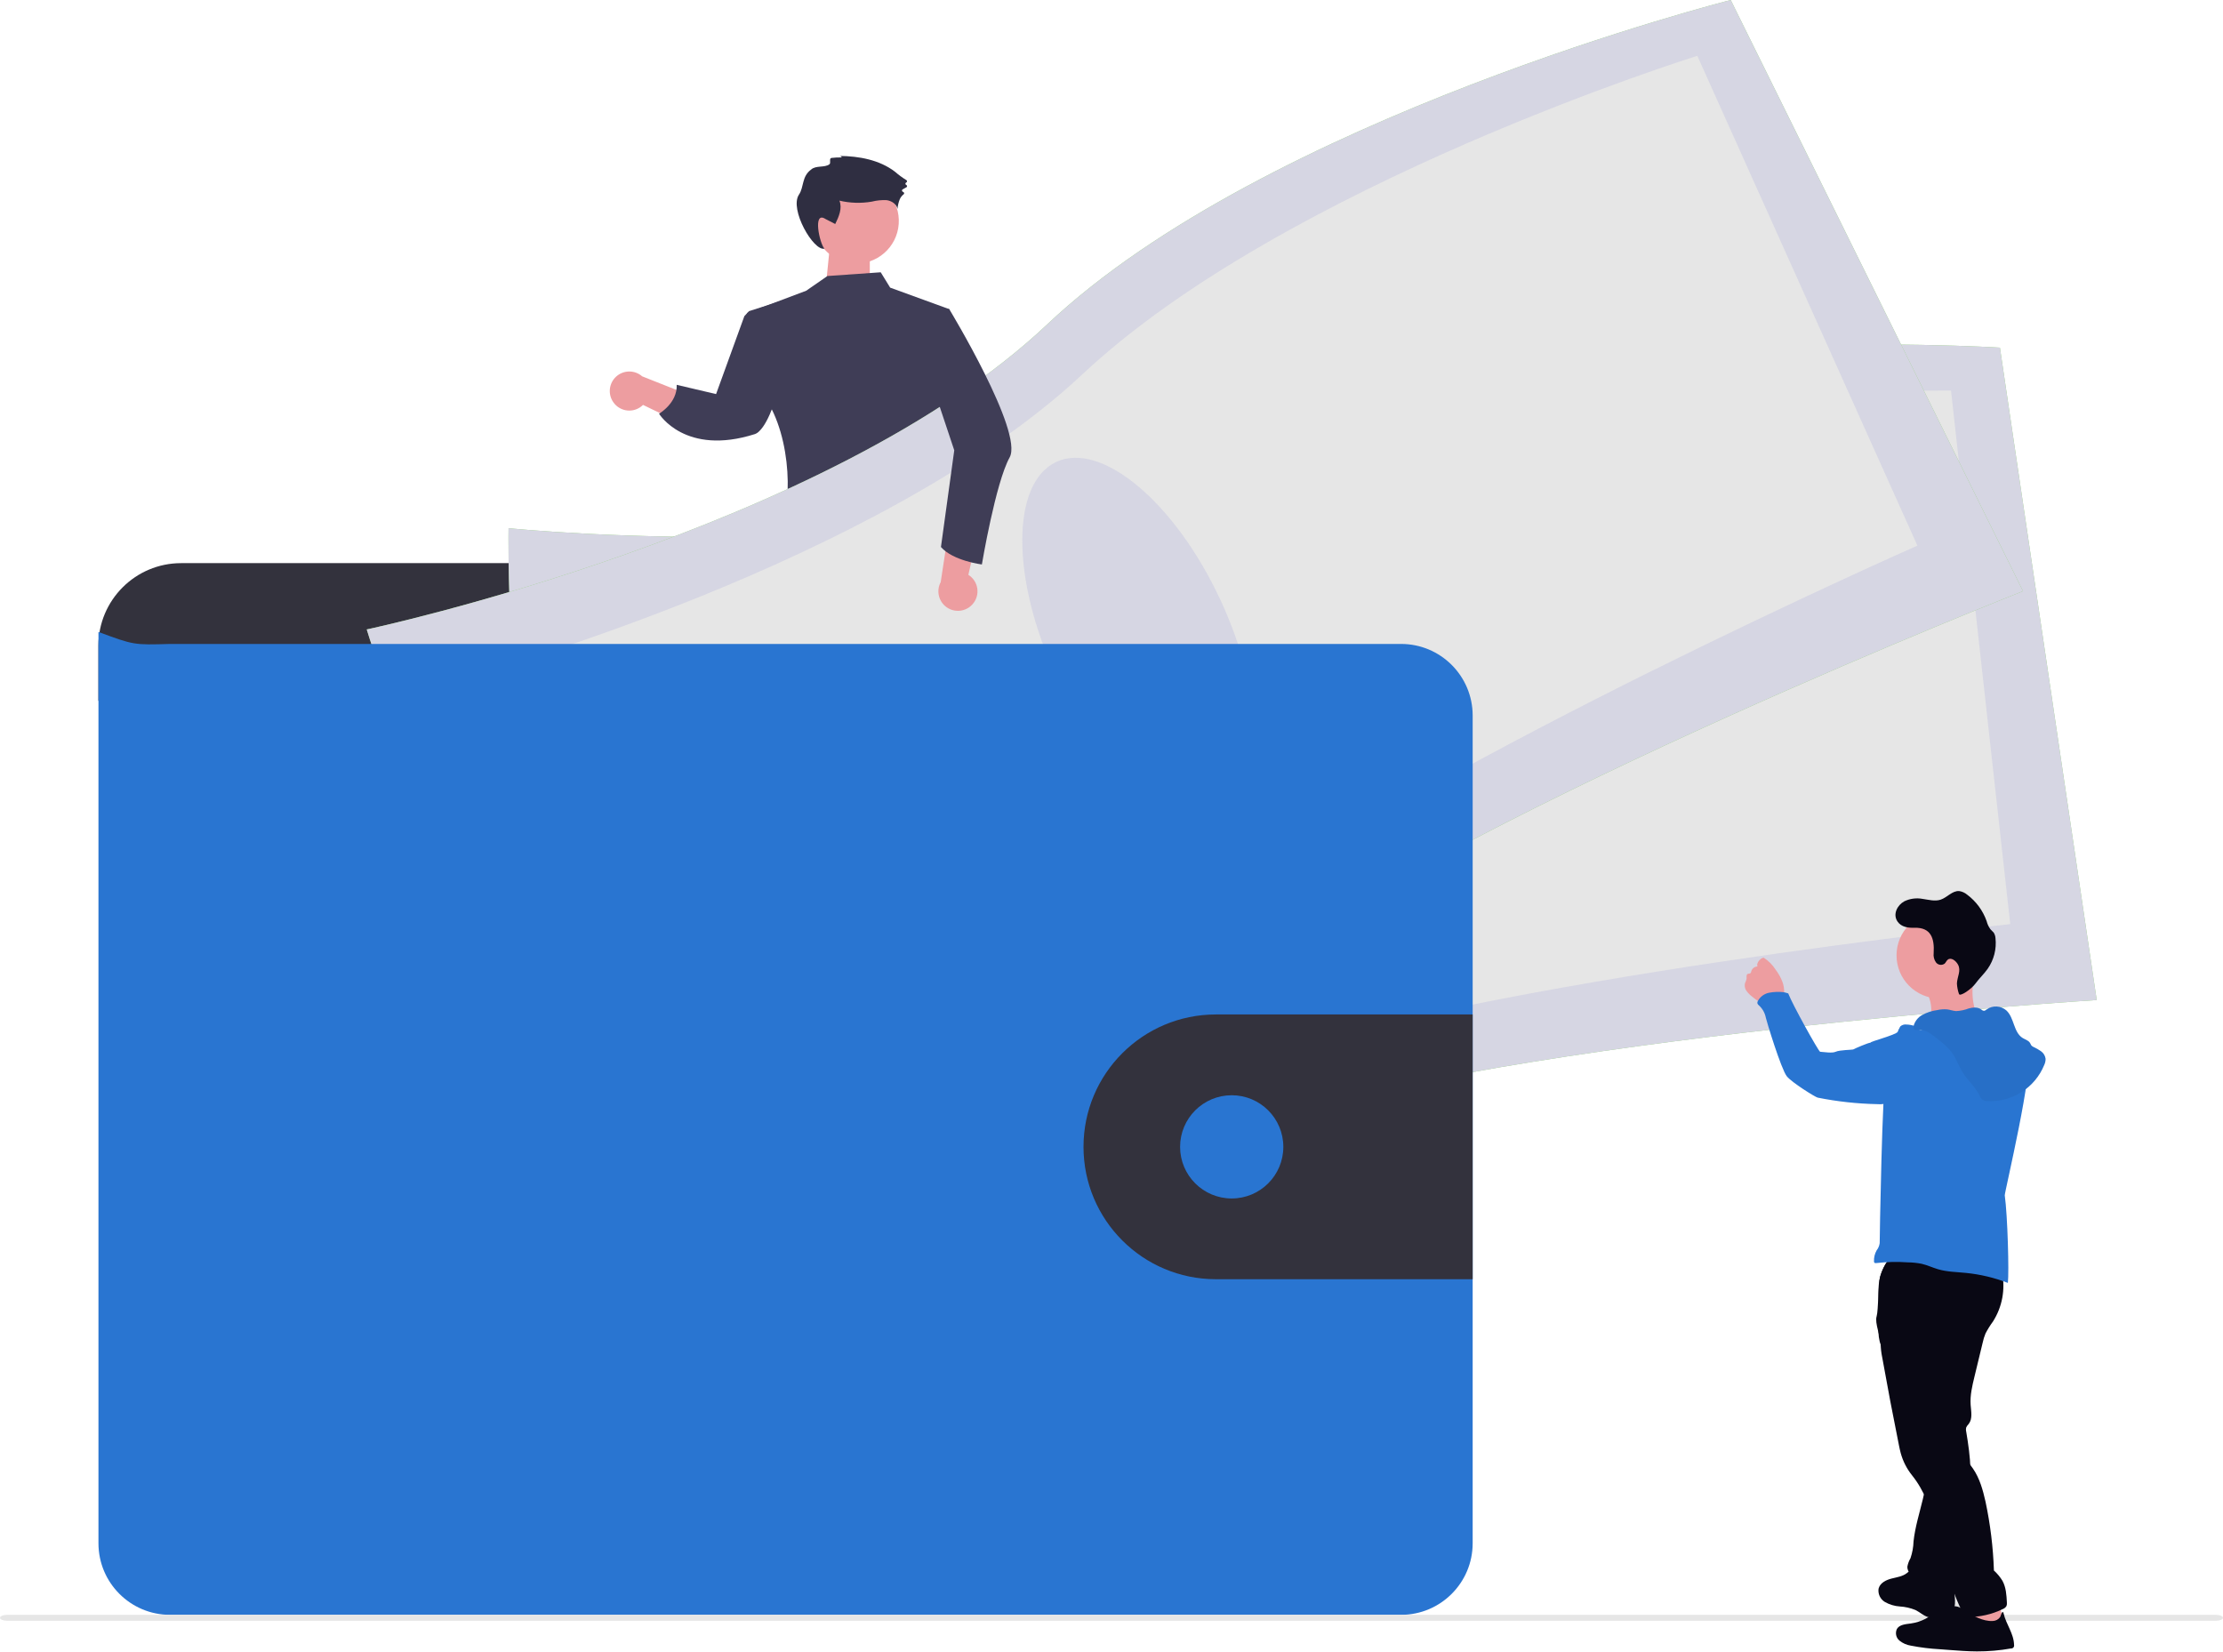
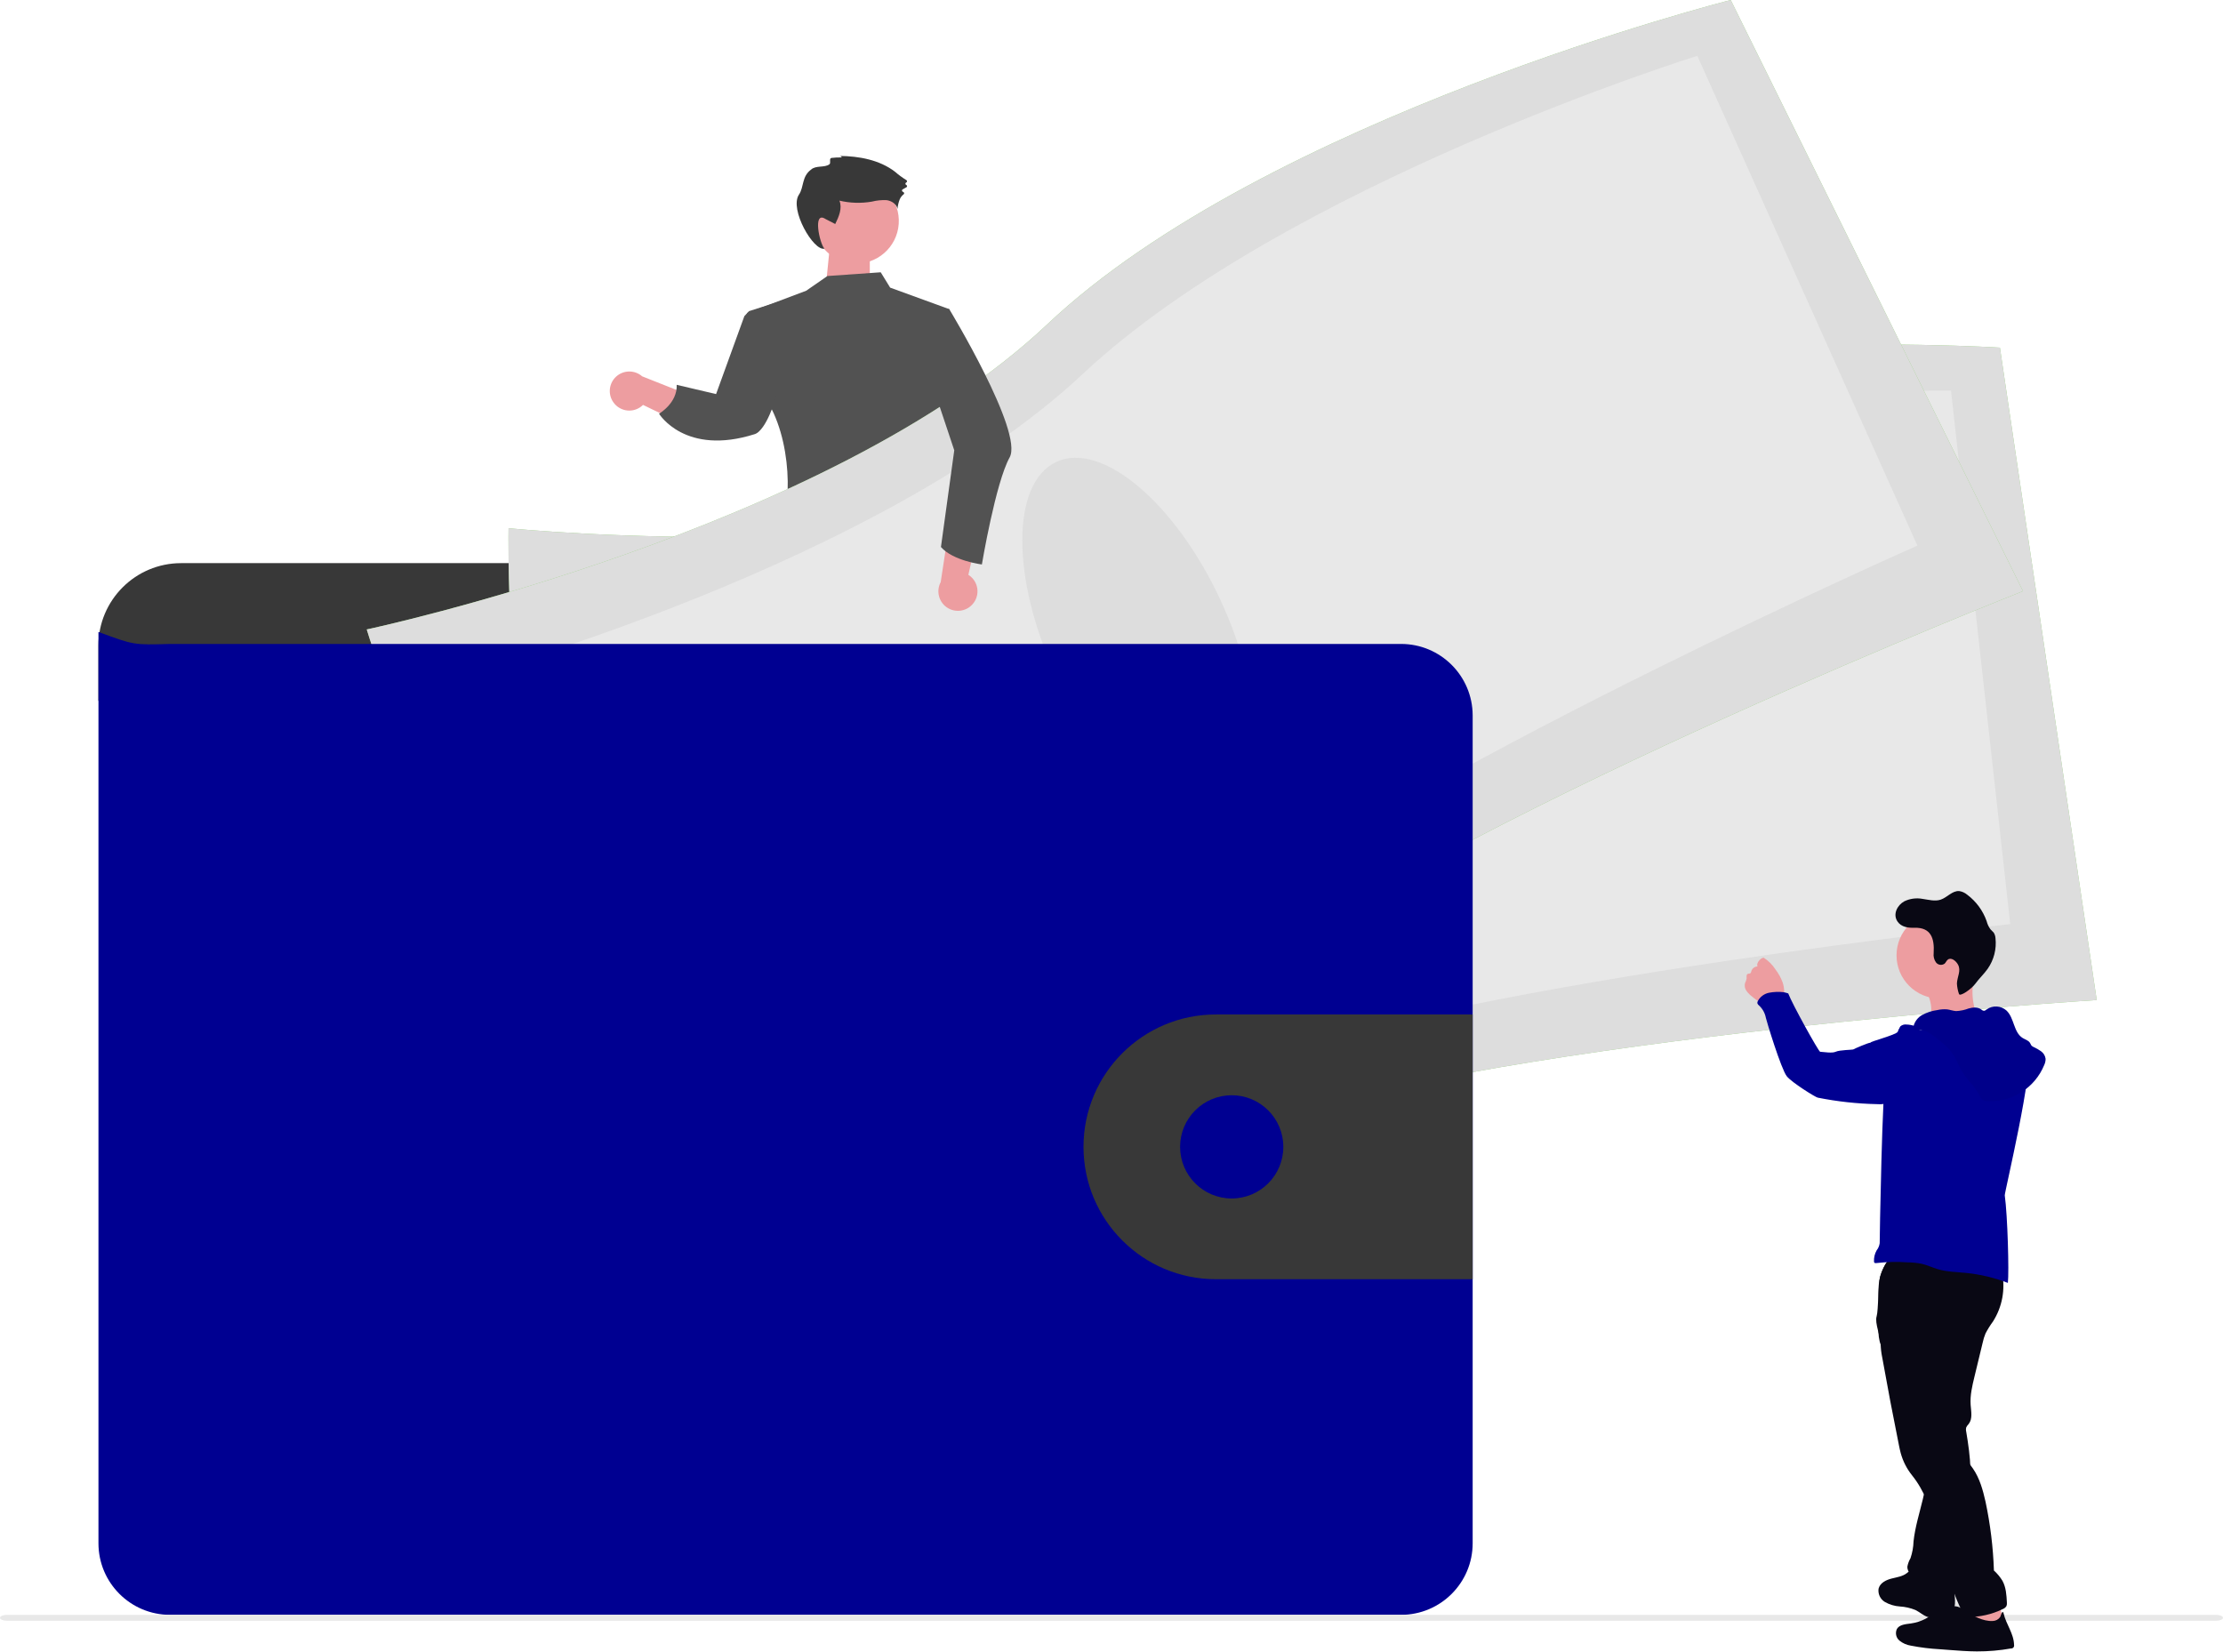
<svg xmlns="http://www.w3.org/2000/svg" width="800.272" height="594.547" viewBox="0 0 800.272 594.547" role="img" artist="Katerina Limpitsouni" source="https://undraw.co/">
  <defs>
    <linearGradient id="a-102" x1="-145.593" y1="1" x2="-145.593" gradientUnits="objectBoundingBox">
      <stop offset="0" stop-color="gray" stop-opacity="0.251" />
      <stop offset="0.535" stop-color="gray" stop-opacity="0.122" />
      <stop offset="1" stop-color="gray" stop-opacity="0.102" />
    </linearGradient>
  </defs>
  <g transform="translate(-574.999 -229)">
    <g transform="translate(860.707 284.072)">
      <path d="M16.149,2.061H1.645L0,18.422H16.149Z" transform="translate(11.269 32.763)" fill="#ed9da0" />
      <ellipse cx="15.322" cy="15.322" rx="15.322" ry="15.322" transform="matrix(-0.998, -0.07, 0.07, -0.998, 36.755, 40.848)" fill="#ed9da0" />
-       <path d="M24.174,33.253a.845.845,0,0,0,.813.483c-7.015.42-14.4-.4-20.272-4.264A30.578,30.578,0,0,0,.407,26.739a.464.464,0,0,1-.095-.79l.17-.133A.466.466,0,0,0,.33,25h0a.466.466,0,0,1-.117-.837l1.3-.842a.464.464,0,0,0,0-.78,2.316,2.316,0,0,0-.346-.176.465.465,0,0,1-.147-.781,4.628,4.628,0,0,0,1.26-1.842,11.866,11.866,0,0,0,.585-3.565c.449,1.741,2.349,2.766,4.144,2.871a18.231,18.231,0,0,0,5.293-.914,29.281,29.281,0,0,1,11.623-.447c-1.312-2.634-.205-5.776.909-8.5l3.606,1.546c4.953,2.8,1.5-9.031-.349-10.654C31.878-1.228,41.773,13.32,38.59,18.838c-1.656,2.871-.48,6.573-3.736,9.3-1.6,1.68-4.781.933-6.408,2.329-.64.549.336,2.019-.544,2.34A25.655,25.655,0,0,1,24.174,33.253Z" transform="matrix(-0.998, -0.07, 0.07, -0.998, 39.116, 36.487)" fill="#2f2e41" />
+       <path d="M24.174,33.253a.845.845,0,0,0,.813.483c-7.015.42-14.4-.4-20.272-4.264A30.578,30.578,0,0,0,.407,26.739a.464.464,0,0,1-.095-.79l.17-.133A.466.466,0,0,0,.33,25h0a.466.466,0,0,1-.117-.837l1.3-.842a.464.464,0,0,0,0-.78,2.316,2.316,0,0,0-.346-.176.465.465,0,0,1-.147-.781,4.628,4.628,0,0,0,1.26-1.842,11.866,11.866,0,0,0,.585-3.565c.449,1.741,2.349,2.766,4.144,2.871a18.231,18.231,0,0,0,5.293-.914,29.281,29.281,0,0,1,11.623-.447c-1.312-2.634-.205-5.776.909-8.5l3.606,1.546c4.953,2.8,1.5-9.031-.349-10.654C31.878-1.228,41.773,13.32,38.59,18.838c-1.656,2.871-.48,6.573-3.736,9.3-1.6,1.68-4.781.933-6.408,2.329-.64.549.336,2.019-.544,2.34A25.655,25.655,0,0,1,24.174,33.253Z" transform="matrix(-0.998, -0.07, 0.07, -0.998, 39.116, 36.487)" fill="#383838" />
    </g>
-     <path d="M51.518,0l3,5.743,20.724,9.239L69.791,67.7,67.5,73.159,68.737,77.9,65.75,81.4c3,2.713,3.379,5.552,1.748,8.489l-9.544,2.186S4.89,96.793,9.362,88.573c4.886-8.982,6.131-35.51-4.656-49.685C-4.452,26.852,2.579,11.236,2.579,11.236L24.3,4.744,32.292,0Z" transform="matrix(0.998, -0.07, 0.07, 0.998, 840.642, 330.637)" fill="#3f3d56" />
+     <path d="M51.518,0l3,5.743,20.724,9.239L69.791,67.7,67.5,73.159,68.737,77.9,65.75,81.4c3,2.713,3.379,5.552,1.748,8.489l-9.544,2.186S4.89,96.793,9.362,88.573c4.886-8.982,6.131-35.51-4.656-49.685C-4.452,26.852,2.579,11.236,2.579,11.236L24.3,4.744,32.292,0Z" transform="matrix(0.998, -0.07, 0.07, 0.998, 840.642, 330.637)" fill="#525252" />
    <path d="M1.022,10.672A6.987,6.987,0,0,0,11.6,12.354L33.14,24.706l-.8-12.877L12.008,2.073a7.025,7.025,0,0,0-10.986,8.6Z" transform="matrix(0.998, -0.07, 0.07, 0.998, 794.043, 363.258)" fill="#ed9da0" />
-     <path d="M52.922,0C50.11,12.482,42.9,41.626,35.583,47.721a4.268,4.268,0,0,1-1.628.961C8.24,54.947,0,38.967,0,38.967s6.891-3.358,7.066-9.923l13.9,4.312L33.079,6.092,34.862,4.43l.01-.01Z" transform="matrix(0.998, -0.07, 0.07, 0.998, 809.525, 339.056)" fill="#3f3d56" />
-     <path d="M504.222,543.326c5.728.734,11.671,1.2,17.157-.579.864-.268,1.814-.864,1.728-1.728a2.092,2.092,0,0,0-.389-.864,53.362,53.362,0,0,1-5.183-9.874.864.864,0,0,0-.32-.449.812.812,0,0,0-.553,0c-2.531.665-4.717,2.3-7.231,3a10.281,10.281,0,0,1-3.939.294c-1.14-.13-2.7-1.071-3.732-.95C502.347,535.949,503.781,539.473,504.222,543.326Z" transform="translate(410.41 54.747)" fill="#2975d1" />
-     <path d="M629.009,531.3c3.775-2.592,7.688-5.313,9.917-9.313a1.615,1.615,0,0,0,.268-.8,1.66,1.66,0,0,0-.32-.778,32.1,32.1,0,0,0-8.06-8.7,23.506,23.506,0,0,0-4.492,4.147c-.95,1-3.576,2.592-3.6,4.121,0,.864,1,1.866,1.469,2.592.631.933,1.227,1.883,1.8,2.851C626.314,525.895,629.311,531.113,629.009,531.3Z" transform="translate(393.944 57.207)" fill="#2975d1" />
-     <path d="M521.377,555.865a3.843,3.843,0,0,1-.691,2.505,3.4,3.4,0,0,1-1.451.864c-8.008,2.868-17.278-.708-25.268,2.117-1.641.579-3.2,1.417-4.846,1.97a26.368,26.368,0,0,1-6.047,1.071c-2.825.268-5.667.441-8.5.518a20.441,20.441,0,0,1-6.41-.562,7.7,7.7,0,0,1-4.915-3.9,3.74,3.74,0,0,1-.242-2.773,2.989,2.989,0,0,1,.527-.864,7.577,7.577,0,0,1,1.883-1.529l2.946-1.9a19.776,19.776,0,0,1,4.466-2.367c1.166-.38,2.4-.544,3.585-.864,4.138-1.209,7.3-4.492,10.237-7.645l4.008-4.276a4.035,4.035,0,0,1,1.391-1.114,3.854,3.854,0,0,1,1.728-.164,23.1,23.1,0,0,1,10.928,3.663,14.16,14.16,0,0,0,2.7,1.59c2.35.916,5.365.225,7.533-.933,1.028-.553.8-.864,1.235-1.849s1.486-1.615,2.4-.717a2.54,2.54,0,0,1,.57,1.089c.864,2.851.536,5.918.536,8.907a3.923,3.923,0,0,0,.173,1.382,7.823,7.823,0,0,0,.786,1.279,2.909,2.909,0,0,1,.164.328,8.786,8.786,0,0,1,.579,4.173Z" transform="translate(415.707 53.776)" fill="#514e7f" />
-     <path d="M521.377,558.188a3.843,3.843,0,0,1-.691,2.505,3.4,3.4,0,0,1-1.451.864c-8.008,2.868-17.278-.708-25.268,2.117-1.641.579-3.2,1.417-4.846,1.97a26.368,26.368,0,0,1-6.047,1.071c-2.825.268-5.667.441-8.5.518a20.441,20.441,0,0,1-6.41-.562,7.7,7.7,0,0,1-4.915-3.9A3.74,3.74,0,0,1,463,560a2.989,2.989,0,0,1,.527-.864c.466.976.8,2.272,1.1,2.738a5.606,5.606,0,0,0,3.749,2.7,9.313,9.313,0,0,0,3.455-.441c7.257-1.8,14.971-1.823,21.942-4.544,2.393-.942,4.674-2.194,7.187-2.764s5.183-.415,7.775-.631c4.095-.328,8.06-1.564,12.094-2.212a8.785,8.785,0,0,1,.544,4.2Z" transform="translate(415.707 51.452)" fill="#464353" />
-     <path d="M644.082,531.6c-.38,3.041-2.307,5.658-4.423,7.879s-4.509,4.216-6.194,6.773c-2.073,3.17-3.006,7.1-5.7,9.779a15.638,15.638,0,0,1-3.455,2.462,24.108,24.108,0,0,1-4.449,2.047c-4.026,1.287-8.362.994-12.569.682a11.306,11.306,0,0,1-3.991-.769,12.029,12.029,0,0,1-1.659-1.019,7.921,7.921,0,0,1-2.592-2.592,2.592,2.592,0,0,1-.251-1.883,4.424,4.424,0,0,1,1.2-1.831,28.505,28.505,0,0,1,3.041-2.738A18.2,18.2,0,0,0,607,546.934a11.161,11.161,0,0,0,1.529-3.456,30.652,30.652,0,0,0,1.114-6.609,20.945,20.945,0,0,1,.458-4.423c.639-2.281,2.333-4.319,2.142-6.678a1.668,1.668,0,0,1,.086-1.011,1.408,1.408,0,0,1,.795-.492,14.084,14.084,0,0,1,4.129-.959,4.812,4.812,0,0,1,3.836,1.5c.587.708.976,1.728,1.84,2a2.919,2.919,0,0,0,1.313.052c2.125-.216,4.371-.484,6.047-1.857a7.541,7.541,0,0,0,2.505-5.5c0-.786-.354-1.607.864-1.728.916-.121,1.641.864,2.108,1.469,1.685,2.255,3.412,4.613,4.043,7.36a2.168,2.168,0,0,1,.769-.147,3.343,3.343,0,0,1,2.756,1.408,5.486,5.486,0,0,1,.751,3.732Z" transform="translate(397.211 56.383)" fill="#514e7f" />
-     <path d="M644.134,532.95c-.38,3.041-2.307,5.658-4.423,7.879s-4.509,4.216-6.194,6.773c-2.073,3.17-3.006,7.1-5.7,9.779a15.638,15.638,0,0,1-3.455,2.462,24.112,24.112,0,0,1-4.449,2.047c-4.026,1.287-8.362.994-12.569.682a11.308,11.308,0,0,1-3.991-.769,12.029,12.029,0,0,1-1.659-1.019,7.921,7.921,0,0,1-2.592-2.592,6.315,6.315,0,0,1,2.592-.622c1.866.1,3.231,1.866,5.019,2.41,2.548.769,5.088-1.028,7.671-1.641,1.685-.4,3.456-.294,5.123-.864a12.663,12.663,0,0,0,3.792-2.3,19.3,19.3,0,0,0,4.052-3.9,25.094,25.094,0,0,0,2.376-4.743,67.815,67.815,0,0,1,4.8-9.192,6.494,6.494,0,0,1,.976-1.279,13.585,13.585,0,0,1,1.322-.959c1.728-1.3,2.445-3.456,3.049-5.563a9.737,9.737,0,0,1,.682-1.857,3.343,3.343,0,0,1,2.756,1.408A5.485,5.485,0,0,1,644.134,532.95Z" transform="translate(397.16 55.034)" fill="#464353" />
-     <path d="M556.62,320.79" transform="translate(402.942 83.196)" fill="#464353" />
-     <path d="M486.434,366.83c1.14,4.319-.51,8.863-1.857,13.14a101.837,101.837,0,0,0-4.129,19.783,17.122,17.122,0,0,1-1.019,5c-.639,1.443-1.728,2.661-2.471,4.034-2.039,3.611-1.987,8.017-1.546,12.146.294,2.721.734,5.434,1.279,8.112.665,3.274,1.486,6.7.527,9.891,1.607-.354,2.7,1.728,2.592,3.361s-.631,3.456.156,4.864c1.987.726,2,3.456,1.944,5.572a46.864,46.864,0,0,0,1.382,10.885q4.509,21.683,9.572,43.246c7.3,2.263,15.826,4.622,22.789,1.486a4.57,4.57,0,0,0,2.885-2.9,5.063,5.063,0,0,0-.276-2.229l-3.3-12.008c-.8-2.9-1.607-5.9-1.184-8.881.32-2.22,1.287-4.613.2-6.574-.371-.674-.959-1.2-1.391-1.84-1.728-2.531-.821-5.918-.682-8.984a7.12,7.12,0,0,0-.138-2.056,10.263,10.263,0,0,0-.985-2.255,34.486,34.486,0,0,1-3.8-17.157,4.242,4.242,0,0,0-.3-2.237,7.231,7.231,0,0,1-.562-.916,2.505,2.505,0,0,1,.181-1.65,15.117,15.117,0,0,1-2.661-2.592,3.723,3.723,0,0,0,.639-5.823,1.944,1.944,0,0,0,.924-3.343c-.423-.294-.985-.423-1.287-.864-.466-.639-.086-1.529.294-2.212l2.013-3.637c1.5-2.7,1.84-6.047,3.455-8.639a64.745,64.745,0,0,0,5.321-12.146l5.814-16.042,3.913,3.4a12.371,12.371,0,0,1,3.214,3.663,15.809,15.809,0,0,1,1.045,4.388c1.434,8.708,6.911,16.258,8.941,24.836.449,1.909.752,3.913,1.849,5.546a12.082,12.082,0,0,1,1.054,1.59,8.43,8.43,0,0,1,.441,2.635,12.293,12.293,0,0,0,5.183,8.812c1.926,1.322,4.319,2.229,5.365,4.319a8.052,8.052,0,0,0,.864,1.84c.933,1.123,2.946,1.253,3.343,2.661.225.786-.19,1.728.25,2.419a2.29,2.29,0,0,0,.959.717l5.624,2.808c6.289,3.145,9.5,10.367,14.142,15.628a33.7,33.7,0,0,1,4.233,5.6c2,3.585,2.929,8.086,6.315,10.367A9.554,9.554,0,0,1,590,486.408c1.063,1.4.674,3.361.769,5.123s1.443,3.861,3.119,3.326a12.293,12.293,0,0,0,0,6.522A32.827,32.827,0,0,0,613.8,493.31c1.641-1.434,3.222-3.265,3.24-5.442a1.952,1.952,0,0,0-.242-1.08,3.084,3.084,0,0,0-1.27-.959c-5.261-2.851-6.842-9.459-9.5-14.824-2.324-4.734-5.762-8.812-8.639-13.209-6.254-9.459-10.522-20.906-19.981-27.152-2.082-1.374-4.5-2.592-5.546-4.864-.579-1.27-.648-2.721-1.106-4.034s-1.555-2.592-2.954-2.592c.778-1.9.622-4.216.674-6.272a7.921,7.921,0,0,0-.311-2.7,13.155,13.155,0,0,0-1.391-2.678,25.692,25.692,0,0,1-3.559-13.822c.069-2.5.51-5.071-.242-7.455-.38-1.2-1.045-2.3-1.5-3.456a21.6,21.6,0,0,1-1.08-6.5l-.518-8.3a40.846,40.846,0,0,0-1.071-8.207c-1.728-6.445-3.456-33.441-9.373-36.482s-16.085,17.735-22.746,18.141a29.621,29.621,0,0,0-8.639,1.667c-4.432,1.659-8.146,4.751-11.766,7.775l-12.25,10.289C491.436,363.288,489.293,365.327,486.434,366.83Z" transform="translate(414.03 82.898)" fill="#464353" />
-     <path d="M635.755,393.427V382.7a29.786,29.786,0,0,0-29.786-29.778H182.246A29.786,29.786,0,0,0,152.46,382.7v19.783Z" transform="translate(457.958 78.823)" fill="#33323d" />
+     <path d="M52.922,0C50.11,12.482,42.9,41.626,35.583,47.721a4.268,4.268,0,0,1-1.628.961C8.24,54.947,0,38.967,0,38.967s6.891-3.358,7.066-9.923l13.9,4.312L33.079,6.092,34.862,4.43l.01-.01Z" transform="matrix(0.998, -0.07, 0.07, 0.998, 809.525, 339.056)" fill="#525252" />
+     <path d="M504.222,543.326c5.728.734,11.671,1.2,17.157-.579.864-.268,1.814-.864,1.728-1.728a2.092,2.092,0,0,0-.389-.864,53.362,53.362,0,0,1-5.183-9.874.864.864,0,0,0-.32-.449.812.812,0,0,0-.553,0c-2.531.665-4.717,2.3-7.231,3a10.281,10.281,0,0,1-3.939.294c-1.14-.13-2.7-1.071-3.732-.95C502.347,535.949,503.781,539.473,504.222,543.326Z" transform="translate(410.41 54.747)" fill="#000091" />
+     <path d="M629.009,531.3c3.775-2.592,7.688-5.313,9.917-9.313a1.615,1.615,0,0,0,.268-.8,1.66,1.66,0,0,0-.32-.778,32.1,32.1,0,0,0-8.06-8.7,23.506,23.506,0,0,0-4.492,4.147c-.95,1-3.576,2.592-3.6,4.121,0,.864,1,1.866,1.469,2.592.631.933,1.227,1.883,1.8,2.851C626.314,525.895,629.311,531.113,629.009,531.3Z" transform="translate(393.944 57.207)" fill="#000091" />
+     <path d="M521.377,555.865a3.843,3.843,0,0,1-.691,2.505,3.4,3.4,0,0,1-1.451.864c-8.008,2.868-17.278-.708-25.268,2.117-1.641.579-3.2,1.417-4.846,1.97a26.368,26.368,0,0,1-6.047,1.071c-2.825.268-5.667.441-8.5.518a20.441,20.441,0,0,1-6.41-.562,7.7,7.7,0,0,1-4.915-3.9,3.74,3.74,0,0,1-.242-2.773,2.989,2.989,0,0,1,.527-.864,7.577,7.577,0,0,1,1.883-1.529l2.946-1.9a19.776,19.776,0,0,1,4.466-2.367c1.166-.38,2.4-.544,3.585-.864,4.138-1.209,7.3-4.492,10.237-7.645l4.008-4.276a4.035,4.035,0,0,1,1.391-1.114,3.854,3.854,0,0,1,1.728-.164,23.1,23.1,0,0,1,10.928,3.663,14.16,14.16,0,0,0,2.7,1.59c2.35.916,5.365.225,7.533-.933,1.028-.553.8-.864,1.235-1.849s1.486-1.615,2.4-.717a2.54,2.54,0,0,1,.57,1.089c.864,2.851.536,5.918.536,8.907a3.923,3.923,0,0,0,.173,1.382,7.823,7.823,0,0,0,.786,1.279,2.909,2.909,0,0,1,.164.328,8.786,8.786,0,0,1,.579,4.173Z" transform="translate(415.707 53.776)" fill="#53c1de" />
+     <path d="M521.377,558.188a3.843,3.843,0,0,1-.691,2.505,3.4,3.4,0,0,1-1.451.864c-8.008,2.868-17.278-.708-25.268,2.117-1.641.579-3.2,1.417-4.846,1.97a26.368,26.368,0,0,1-6.047,1.071c-2.825.268-5.667.441-8.5.518a20.441,20.441,0,0,1-6.41-.562,7.7,7.7,0,0,1-4.915-3.9A3.74,3.74,0,0,1,463,560a2.989,2.989,0,0,1,.527-.864c.466.976.8,2.272,1.1,2.738a5.606,5.606,0,0,0,3.749,2.7,9.313,9.313,0,0,0,3.455-.441c7.257-1.8,14.971-1.823,21.942-4.544,2.393-.942,4.674-2.194,7.187-2.764s5.183-.415,7.775-.631c4.095-.328,8.06-1.564,12.094-2.212a8.785,8.785,0,0,1,.544,4.2Z" transform="translate(415.707 51.452)" fill="#525252" />
+     <path d="M644.082,531.6c-.38,3.041-2.307,5.658-4.423,7.879s-4.509,4.216-6.194,6.773c-2.073,3.17-3.006,7.1-5.7,9.779a15.638,15.638,0,0,1-3.455,2.462,24.108,24.108,0,0,1-4.449,2.047c-4.026,1.287-8.362.994-12.569.682a11.306,11.306,0,0,1-3.991-.769,12.029,12.029,0,0,1-1.659-1.019,7.921,7.921,0,0,1-2.592-2.592,2.592,2.592,0,0,1-.251-1.883,4.424,4.424,0,0,1,1.2-1.831,28.505,28.505,0,0,1,3.041-2.738A18.2,18.2,0,0,0,607,546.934a11.161,11.161,0,0,0,1.529-3.456,30.652,30.652,0,0,0,1.114-6.609,20.945,20.945,0,0,1,.458-4.423c.639-2.281,2.333-4.319,2.142-6.678a1.668,1.668,0,0,1,.086-1.011,1.408,1.408,0,0,1,.795-.492,14.084,14.084,0,0,1,4.129-.959,4.812,4.812,0,0,1,3.836,1.5c.587.708.976,1.728,1.84,2a2.919,2.919,0,0,0,1.313.052c2.125-.216,4.371-.484,6.047-1.857a7.541,7.541,0,0,0,2.505-5.5c0-.786-.354-1.607.864-1.728.916-.121,1.641.864,2.108,1.469,1.685,2.255,3.412,4.613,4.043,7.36a2.168,2.168,0,0,1,.769-.147,3.343,3.343,0,0,1,2.756,1.408,5.486,5.486,0,0,1,.751,3.732Z" transform="translate(397.211 56.383)" fill="#53c1de" />
+     <path d="M644.134,532.95c-.38,3.041-2.307,5.658-4.423,7.879s-4.509,4.216-6.194,6.773c-2.073,3.17-3.006,7.1-5.7,9.779a15.638,15.638,0,0,1-3.455,2.462,24.112,24.112,0,0,1-4.449,2.047c-4.026,1.287-8.362.994-12.569.682a11.308,11.308,0,0,1-3.991-.769,12.029,12.029,0,0,1-1.659-1.019,7.921,7.921,0,0,1-2.592-2.592,6.315,6.315,0,0,1,2.592-.622c1.866.1,3.231,1.866,5.019,2.41,2.548.769,5.088-1.028,7.671-1.641,1.685-.4,3.456-.294,5.123-.864a12.663,12.663,0,0,0,3.792-2.3,19.3,19.3,0,0,0,4.052-3.9,25.094,25.094,0,0,0,2.376-4.743,67.815,67.815,0,0,1,4.8-9.192,6.494,6.494,0,0,1,.976-1.279,13.585,13.585,0,0,1,1.322-.959c1.728-1.3,2.445-3.456,3.049-5.563a9.737,9.737,0,0,1,.682-1.857,3.343,3.343,0,0,1,2.756,1.408A5.485,5.485,0,0,1,644.134,532.95Z" transform="translate(397.16 55.034)" fill="#525252" />
+     <path d="M556.62,320.79" transform="translate(402.942 83.196)" fill="#525252" />
+     <path d="M486.434,366.83c1.14,4.319-.51,8.863-1.857,13.14a101.837,101.837,0,0,0-4.129,19.783,17.122,17.122,0,0,1-1.019,5c-.639,1.443-1.728,2.661-2.471,4.034-2.039,3.611-1.987,8.017-1.546,12.146.294,2.721.734,5.434,1.279,8.112.665,3.274,1.486,6.7.527,9.891,1.607-.354,2.7,1.728,2.592,3.361s-.631,3.456.156,4.864c1.987.726,2,3.456,1.944,5.572a46.864,46.864,0,0,0,1.382,10.885q4.509,21.683,9.572,43.246c7.3,2.263,15.826,4.622,22.789,1.486a4.57,4.57,0,0,0,2.885-2.9,5.063,5.063,0,0,0-.276-2.229l-3.3-12.008c-.8-2.9-1.607-5.9-1.184-8.881.32-2.22,1.287-4.613.2-6.574-.371-.674-.959-1.2-1.391-1.84-1.728-2.531-.821-5.918-.682-8.984a7.12,7.12,0,0,0-.138-2.056,10.263,10.263,0,0,0-.985-2.255,34.486,34.486,0,0,1-3.8-17.157,4.242,4.242,0,0,0-.3-2.237,7.231,7.231,0,0,1-.562-.916,2.505,2.505,0,0,1,.181-1.65,15.117,15.117,0,0,1-2.661-2.592,3.723,3.723,0,0,0,.639-5.823,1.944,1.944,0,0,0,.924-3.343c-.423-.294-.985-.423-1.287-.864-.466-.639-.086-1.529.294-2.212l2.013-3.637c1.5-2.7,1.84-6.047,3.455-8.639a64.745,64.745,0,0,0,5.321-12.146l5.814-16.042,3.913,3.4a12.371,12.371,0,0,1,3.214,3.663,15.809,15.809,0,0,1,1.045,4.388c1.434,8.708,6.911,16.258,8.941,24.836.449,1.909.752,3.913,1.849,5.546a12.082,12.082,0,0,1,1.054,1.59,8.43,8.43,0,0,1,.441,2.635,12.293,12.293,0,0,0,5.183,8.812c1.926,1.322,4.319,2.229,5.365,4.319a8.052,8.052,0,0,0,.864,1.84c.933,1.123,2.946,1.253,3.343,2.661.225.786-.19,1.728.25,2.419a2.29,2.29,0,0,0,.959.717l5.624,2.808c6.289,3.145,9.5,10.367,14.142,15.628a33.7,33.7,0,0,1,4.233,5.6c2,3.585,2.929,8.086,6.315,10.367A9.554,9.554,0,0,1,590,486.408c1.063,1.4.674,3.361.769,5.123s1.443,3.861,3.119,3.326a12.293,12.293,0,0,0,0,6.522A32.827,32.827,0,0,0,613.8,493.31c1.641-1.434,3.222-3.265,3.24-5.442a1.952,1.952,0,0,0-.242-1.08,3.084,3.084,0,0,0-1.27-.959c-5.261-2.851-6.842-9.459-9.5-14.824-2.324-4.734-5.762-8.812-8.639-13.209-6.254-9.459-10.522-20.906-19.981-27.152-2.082-1.374-4.5-2.592-5.546-4.864-.579-1.27-.648-2.721-1.106-4.034s-1.555-2.592-2.954-2.592c.778-1.9.622-4.216.674-6.272a7.921,7.921,0,0,0-.311-2.7,13.155,13.155,0,0,0-1.391-2.678,25.692,25.692,0,0,1-3.559-13.822c.069-2.5.51-5.071-.242-7.455-.38-1.2-1.045-2.3-1.5-3.456a21.6,21.6,0,0,1-1.08-6.5l-.518-8.3a40.846,40.846,0,0,0-1.071-8.207c-1.728-6.445-3.456-33.441-9.373-36.482s-16.085,17.735-22.746,18.141a29.621,29.621,0,0,0-8.639,1.667c-4.432,1.659-8.146,4.751-11.766,7.775l-12.25,10.289C491.436,363.288,489.293,365.327,486.434,366.83Z" transform="translate(414.03 82.898)" fill="#525252" />
+     <path d="M635.755,393.427V382.7a29.786,29.786,0,0,0-29.786-29.778H182.246A29.786,29.786,0,0,0,152.46,382.7v19.783Z" transform="translate(457.958 78.823)" fill="#383838" />
    <path d="M323.385,327.937s-1.209,75.036,12.094,99.726,19.005,132.1,19.005,132.1,139.464,14.427,236.65-17.277S895.116,497.81,895.116,497.81L860.267,262.931s-172.162-11.04-270.1,35.669S323.385,327.937,323.385,327.937Z" transform="translate(434.695 91.227)" fill="#8dd070" />
-     <path d="M323.385,327.937s-1.209,75.036,12.094,99.726,19.005,132.1,19.005,132.1,139.464,14.427,236.65-17.277S895.116,497.81,895.116,497.81L860.267,262.931s-172.162-11.04-270.1,35.669S323.385,327.937,323.385,327.937Z" transform="translate(434.695 91.227)" fill="#d6d6e3" />
-     <path d="M358.985,357.961s-4.363,61.914,6.583,81.7,11.455,108.1,11.455,108.1,125.513,5.823,214.794-24.569,276.9-50.1,276.9-50.1L847.394,281s-155.239-1.6-245.842,41.181S358.985,357.961,358.985,357.961Z" transform="translate(429.962 88.614)" fill="#e6e6e6" />
+     <path d="M323.385,327.937s-1.209,75.036,12.094,99.726,19.005,132.1,19.005,132.1,139.464,14.427,236.65-17.277S895.116,497.81,895.116,497.81L860.267,262.931s-172.162-11.04-270.1,35.669S323.385,327.937,323.385,327.937Z" transform="translate(434.695 91.227)" fill="#dddddd" />
+     <path d="M358.985,357.961s-4.363,61.914,6.583,81.7,11.455,108.1,11.455,108.1,125.513,5.823,214.794-24.569,276.9-50.1,276.9-50.1L847.394,281s-155.239-1.6-245.842,41.181S358.985,357.961,358.985,357.961Z" transform="translate(429.962 88.614)" fill="#e8e8e8" />
    <ellipse cx="32.585" cy="69.888" rx="32.585" ry="69.888" transform="translate(980.522 441.956) rotate(-7.1)" opacity="0.1" />
    <path d="M264.29,344.851s21.865,71.788,42.079,91.208,58.605,119.9,58.605,119.9,137.175-29.069,219.943-89.092,275.628-135.8,275.628-135.8L755.317,118.23S588.071,160.56,509.2,235.069,264.29,344.851,264.29,344.851Z" transform="translate(442.735 110.77)" fill="#8dd070" />
-     <path d="M264.29,344.851s21.865,71.788,42.079,91.208,58.605,119.9,58.605,119.9,137.175-29.069,219.943-89.092,275.628-135.8,275.628-135.8L755.317,118.23S588.071,160.56,509.2,235.069,264.29,344.851,264.29,344.851Z" transform="translate(442.735 110.77)" fill="#d6d6e3" />
-     <path d="M308,364.639s14.85,60.273,31.341,75.736S383.4,539.721,383.4,539.721s121.236-32.983,196.886-89.308S828.468,317.834,828.468,317.834L749.242,141.5S601.01,187.605,527.9,256.128,308,364.639,308,364.639Z" transform="translate(436.785 107.602)" fill="#e6e6e6" />
-     <ellipse cx="32.585" cy="69.888" rx="32.585" ry="69.888" transform="translate(925.727 409.056) rotate(-24.97)" fill="#d6d6e3" />
-     <path d="M647.2,411.654V709.692a25.778,25.778,0,0,1-25.778,25.769H178.251a25.769,25.769,0,0,1-25.761-25.769V381.6c12.7,4.708,12.7,4.708,25.761,4.319H621.419A25.778,25.778,0,0,1,647.2,411.654Z" transform="translate(457.954 74.919)" fill="#2975d1" />
-     <path d="M703.075,541v95.329H610.64a47.658,47.658,0,1,1,0-95.316Z" transform="translate(402.076 53.22)" fill="#33323d" />
-     <circle cx="18.582" cy="18.582" r="18.582" transform="translate(999.828 623.316)" fill="#2975d1" />
+     <path d="M264.29,344.851s21.865,71.788,42.079,91.208,58.605,119.9,58.605,119.9,137.175-29.069,219.943-89.092,275.628-135.8,275.628-135.8L755.317,118.23S588.071,160.56,509.2,235.069,264.29,344.851,264.29,344.851Z" transform="translate(442.735 110.77)" fill="#dddddd" />
+     <path d="M308,364.639s14.85,60.273,31.341,75.736S383.4,539.721,383.4,539.721s121.236-32.983,196.886-89.308S828.468,317.834,828.468,317.834L749.242,141.5S601.01,187.605,527.9,256.128,308,364.639,308,364.639Z" transform="translate(436.785 107.602)" fill="#e8e8e8" />
+     <ellipse cx="32.585" cy="69.888" rx="32.585" ry="69.888" transform="translate(925.727 409.056) rotate(-24.97)" fill="#dddddd" />
+     <path d="M647.2,411.654V709.692a25.778,25.778,0,0,1-25.778,25.769H178.251a25.769,25.769,0,0,1-25.761-25.769V381.6c12.7,4.708,12.7,4.708,25.761,4.319H621.419A25.778,25.778,0,0,1,647.2,411.654Z" transform="translate(457.954 74.919)" fill="#000091" />
+     <path d="M703.075,541v95.329H610.64a47.658,47.658,0,1,1,0-95.316Z" transform="translate(402.076 53.22)" fill="#383838" />
+     <circle cx="18.582" cy="18.582" r="18.582" transform="translate(999.828 623.316)" fill="#000091" />
    <g transform="matrix(0.998, -0.07, 0.07, 0.998, 905.635, 339.779)">
      <path d="M11.926,34.447a6.987,6.987,0,0,0-.734-10.688L18.4,0,6.032,3.67l-4.95,22a7.025,7.025,0,0,0,10.843,8.778Z" transform="translate(0 73.394)" fill="#ed9da0" />
-       <path d="M3.5,0,9.216,1.329s23.617,45.95,17.926,54.705S14.479,93.777,14.479,93.777,4.167,91.727.227,86.474L7.442,52.095,0,23.2Z" transform="translate(1.825 0)" fill="#3f3d56" />
+       <path d="M3.5,0,9.216,1.329s23.617,45.95,17.926,54.705S14.479,93.777,14.479,93.777,4.167,91.727.227,86.474L7.442,52.095,0,23.2Z" transform="translate(1.825 0)" fill="#525252" />
    </g>
-     <path d="M1139.212,723.136h-795.2c-1.4,0-2.534-.478-2.534-1.068S342.609,721,344.008,721h795.2c1.4,0,2.534.478,2.534,1.068S1140.614,723.136,1139.212,723.136Z" transform="translate(233.525 89.38)" fill="#e6e6e6" />
+     <path d="M1139.212,723.136h-795.2c-1.4,0-2.534-.478-2.534-1.068S342.609,721,344.008,721h795.2c1.4,0,2.534.478,2.534,1.068S1140.614,723.136,1139.212,723.136Z" transform="translate(233.525 89.38)" fill="#e8e8e8" />
    <g transform="translate(1203.088 543.252)">
      <path d="M278.269,794.046a.252.252,0,0,1,.055.027c-.651-1.406-1.258-2.828-1.811-4.272-.066-.17-.126-.345-.191-.514.005.044.005.087.011.137.016.274.038.547.06.826.033.432.06.87.066,1.307.005.137.005.268.005.4a8,8,0,0,1-.164,1.586h.022c.137.011.263.016.394.038a5.355,5.355,0,0,1,1.493.427A.328.328,0,0,1,278.269,794.046Z" transform="translate(-200.744 -529.63)" fill="url(#a-102)" />
      <path d="M264.421,393.522c-.059,2.284-.832,4.5-.954,6.777,6.727.335,13.362-2.929,20.023-1.929-1.862-1.2-2.857-3.376-3.443-5.514a22.867,22.867,0,0,1-.657-8.472,3.722,3.722,0,0,1,.084-.469c.247-1.117.887-2.7.715-3.577-.226-1.163-1.322-.933-2.309-.866a86.484,86.484,0,0,0-8.978,1.159c-.774.134-8.313,2.016-8.426,1.82a35.479,35.479,0,0,1,3.263,6.723A13.106,13.106,0,0,1,264.421,393.522Z" transform="translate(-197.254 -343.966)" fill="#ed9da0" />
      <path d="M392.769,380.854a9.832,9.832,0,0,0,2.054,2.071c.51.418,1.033.845,1.581,1.23a6.782,6.782,0,0,0,3.364,1.368c1.6.109,5-.833,6-2.2a3.977,3.977,0,0,0,.573-2.3,10.569,10.569,0,0,0-.552-3.213,17.908,17.908,0,0,0-2.594-4.694,13.818,13.818,0,0,0-4.171-4.171c-.574-.307-2.9,1.523-2.293,3.108a2.4,2.4,0,0,0-2.234,1.732,1.224,1.224,0,0,1-.3.7c-.276.222-.707.1-1.021.264-.556.3-.314,1.125-.372,1.753a8.2,8.2,0,0,1-.573,1.577,3.351,3.351,0,0,0,.54,2.778Z" transform="translate(-392.13 -338.356)" fill="#ed9da0" />
      <path d="M261.355,802.174a2.386,2.386,0,0,0-2.087-.315,77.426,77.426,0,0,1-11.734.949c-.492-2.4.936-4.738,1.4-7.146a6.446,6.446,0,0,1,.465-1.807,4.142,4.142,0,0,1,2.973-1.795c2.115-.446,5.42-1.233,6.6.9C260.387,795.53,260.84,799.319,261.355,802.174Z" transform="translate(-167.984 -530.652)" fill="#ed9da0" />
      <path d="M281.967,784.892a12.385,12.385,0,0,0,5.489,1.673,17.565,17.565,0,0,1,5.627,1.284c1.5.74,2.761,1.954,4.347,2.485a9.056,9.056,0,0,0,4.514.071c1.782-.335,3.682-.983,4.644-2.523.858-1.368.766-3.1.648-4.715q-.207-2.73-.406-5.468a2.6,2.6,0,0,0-.339-1.322c-1.289-1.878-4.422.787-6.1.782a11.793,11.793,0,0,1-7.426-3.2,2.254,2.254,0,0,0-.577-.435c-.757-.339-1.514.289-2.188.837-.075.063-.151.126-.226.184-1.552,1.23-3.636,1.481-5.552,1.979s-3.974,1.5-4.568,3.393a2.886,2.886,0,0,0-.092.364A4.791,4.791,0,0,0,281.967,784.892Z" transform="translate(-231.589 -522.445)" fill="#090814" />
      <path d="M292.392,571.8a23.95,23.95,0,0,1-3.283,17.672,33.012,33.012,0,0,0-2.668,4.278,19.447,19.447,0,0,0-1.041,3.39l-2.957,12.239c-.8,3.3-1.6,6.672-1.362,10.063.167,2.362.763,5.019-.694,6.887a5.077,5.077,0,0,0-.88,1.207,3.055,3.055,0,0,0-.015,1.59c1.5,8.886,2.605,18.175-.1,26.771-2.449,7.791-2.589,16.424-4.671,24.321a5.426,5.426,0,0,1-1.294,2.7,4.241,4.241,0,0,1-1.939.922c-3.069.73-6.309-.125-9.171-1.452-2.012-.932-4.177-2.567-4-4.777a9.686,9.686,0,0,1,1.113-2.942,20.791,20.791,0,0,0,1.1-6.079c.554-5.164,2.146-10.15,3.349-15.2s2.021-10.332,1-15.425a134.931,134.931,0,0,0-9.924-30.528,3.682,3.682,0,0,0-.909-1.367,9.39,9.39,0,0,1-1.286-.878,3.882,3.882,0,0,1-.589-1.6c-.448-1.612-1.777-2.8-2.668-4.217-2.25-3.575-1.537-8.157-1.454-12.381.081-4.107-.51-8.252.163-12.3s2.995-8.195,6.9-9.464a14.85,14.85,0,0,1,6.052-.286C271.9,565.994,282.324,567.943,292.392,571.8Z" transform="translate(-199.749 -427.926)" fill="#090814" />
      <path d="M247.167,599.192a25.657,25.657,0,0,0,.54,4.748q2.837,15.908,6.045,31.749c.188.916.372,1.832.619,2.732a22.154,22.154,0,0,0,4.1,8.058c8.915,11.112,9.685,27.248,14.521,40.648.326.908.653,1.816,1,2.711a67.708,67.708,0,0,0,2.983,6.656,1.9,1.9,0,0,0,.615.795,1.824,1.824,0,0,0,.971.188,28.333,28.333,0,0,0,12.563-2.857,2.6,2.6,0,0,0,1.335-1.109,2.681,2.681,0,0,0,.142-1.276c-.134-2.657-.3-5.409-1.565-7.744a16.522,16.522,0,0,0-3.1-3.753,142.3,142.3,0,0,0-3.033-24.834c-.941-4.163-2.1-8.371-4.522-11.89-1.782-2.6-4.339-5.163-4.025-8.3.138-1.376.715-3.092-.406-3.9-.489-.356-1.213-.4-1.544-.908a1.722,1.722,0,0,1-.218-.778,19.214,19.214,0,0,1,.4-6.43,33.918,33.918,0,0,0,.958-4.192,5.285,5.285,0,0,0-1.054-4.05c-.059-2.862.021-5.832-.038-8.689a16.114,16.114,0,0,1,.4-4.853c.217-.749.548-1.464.715-2.23.6-2.749-.9-6.041.883-8.221a12.074,12.074,0,0,1,2.853-2.008,10.471,10.471,0,0,0,3.916-5.631,31.078,31.078,0,0,0,1.109-6.895,7.1,7.1,0,0,0,.017-1.489,2.729,2.729,0,0,0-.2-.745c-.552-1.243-2.037-1.724-3.359-2.042a108.792,108.792,0,0,0-25.654-3c-3.2-2.176-5-1.4-6.351.908a23.825,23.825,0,0,0-1.807,4.414c-.619,1.87-.657,12.338-1.259,14.216C244.933,591.641,247.2,596.628,247.167,599.192Z" transform="translate(-198.22 -429.563)" fill="#090814" />
      <ellipse cx="15.535" cy="15.535" rx="15.535" ry="15.535" transform="translate(54.655 14.165)" fill="#ed9da0" />
-       <path d="M245.9,411.705c.677.784,1.586,1.647,2.591,1.395a3.537,3.537,0,0,0,1.008-.54c1.791-1.154,3.989-1.425,6.1-1.742A89.948,89.948,0,0,0,268.145,408a12.806,12.806,0,0,1,3.713-.755c2.633.014,4.967,1.764,6.617,3.816s2.819,4.453,4.438,6.529c1.154,1.479,2.528,2.783,3.6,4.319,2.72,3.877-8.3,49.987-8.149,50.765,1.031,7.337,1.574,27.761,1.12,31.524a57.663,57.663,0,0,0-15.138-3.6c-3.338-.327-6.739-.369-9.96-1.306-2.012-.585-3.919-1.512-5.962-1.978a27.483,27.483,0,0,0-5.027-.513,59.466,59.466,0,0,0-11.157.25c-.3.044-.662.068-.84-.175a.786.786,0,0,1-.112-.439,7.429,7.429,0,0,1,.953-3.955,5.415,5.415,0,0,0,1.1-2.593c-.034-.444.926-58.5,2.3-60.977a31.965,31.965,0,0,0,3.878-9.055c.429-2.14.414-4.344.72-6.505a2.841,2.841,0,0,1,.549-1.519,2.765,2.765,0,0,1,2.211-.657A9.788,9.788,0,0,1,245.9,411.705Z" transform="translate(-184.747 -356.573)" fill="#2975d1" />
-       <path d="M359.894,429.494a10.952,10.952,0,0,1-3.272,3.087,10.5,10.5,0,0,1-5.1.782,121.858,121.858,0,0,1-21.31-2.341c-.8-.138-9.374-5.463-11.132-7.7-2.091-2.7-7.351-20.062-7.535-21.051a8.053,8.053,0,0,0-2.465-4.434,1.617,1.617,0,0,1-.586-.779,1.256,1.256,0,0,1,.14-.759,5.869,5.869,0,0,1,4.047-3.038,17.368,17.368,0,0,1,5.215-.207,12.174,12.174,0,0,1,1.708.454c1.378,3.734,10.981,21.024,11.484,21,1.373.085,4.337.587,5.582,0,1.413-.662,6.048-.689,6.295-.824.56-.327,5.6-2.509,6.256-2.439-.414-.368,9.127-2.769,9.785-3.915.233-.406.279-.957.676-1.205a1.3,1.3,0,0,1,.867-.1,8.473,8.473,0,0,1,2.621.8c1.345,5.262.639,10.726-.386,16.06a14.168,14.168,0,0,1-2.888,6.62Z" transform="translate(-303.934 -350.097)" fill="#2975d1" />
-       <path d="M223.121,405.69a15.713,15.713,0,0,1,5.56-1.83,11.716,11.716,0,0,1,3.538-.254c1.094.137,2.143.559,3.244.62a14.449,14.449,0,0,0,4.517-.949c1.492-.408,3.215-.564,4.472.338a1.931,1.931,0,0,0,.973.517,1.7,1.7,0,0,0,1.006-.493,5.732,5.732,0,0,1,7.143.376c2.848,2.671,2.526,7.889,5.864,9.915.92.558,2.1.854,2.634,1.786a6.586,6.586,0,0,0,.454.859,2.328,2.328,0,0,0,.8.572,15.592,15.592,0,0,1,2.752,1.582,3.935,3.935,0,0,1,1.584,2.655,5,5,0,0,1-.486,2.233,20.948,20.948,0,0,1-20.357,13.017,3.222,3.222,0,0,1-2.133-.666,4.024,4.024,0,0,1-.747-1.231c-1.569-3.29-4.517-5.719-6.388-8.848-1.115-1.864-1.831-3.95-2.993-5.786-1.76-2.784-4.437-4.84-7.057-6.836-1.478-1.125-3.122-2.306-4.979-2.228-1.654.07-2.858.159-2.251-1.87A6.5,6.5,0,0,1,223.121,405.69Z" transform="translate(-159.349 -354.456)" fill="#2975d1" />
+       <path d="M245.9,411.705c.677.784,1.586,1.647,2.591,1.395a3.537,3.537,0,0,0,1.008-.54c1.791-1.154,3.989-1.425,6.1-1.742A89.948,89.948,0,0,0,268.145,408a12.806,12.806,0,0,1,3.713-.755c2.633.014,4.967,1.764,6.617,3.816s2.819,4.453,4.438,6.529c1.154,1.479,2.528,2.783,3.6,4.319,2.72,3.877-8.3,49.987-8.149,50.765,1.031,7.337,1.574,27.761,1.12,31.524a57.663,57.663,0,0,0-15.138-3.6c-3.338-.327-6.739-.369-9.96-1.306-2.012-.585-3.919-1.512-5.962-1.978a27.483,27.483,0,0,0-5.027-.513,59.466,59.466,0,0,0-11.157.25c-.3.044-.662.068-.84-.175a.786.786,0,0,1-.112-.439,7.429,7.429,0,0,1,.953-3.955,5.415,5.415,0,0,0,1.1-2.593c-.034-.444.926-58.5,2.3-60.977a31.965,31.965,0,0,0,3.878-9.055c.429-2.14.414-4.344.72-6.505a2.841,2.841,0,0,1,.549-1.519,2.765,2.765,0,0,1,2.211-.657A9.788,9.788,0,0,1,245.9,411.705Z" transform="translate(-184.747 -356.573)" fill="#000091" />
+       <path d="M359.894,429.494a10.952,10.952,0,0,1-3.272,3.087,10.5,10.5,0,0,1-5.1.782,121.858,121.858,0,0,1-21.31-2.341c-.8-.138-9.374-5.463-11.132-7.7-2.091-2.7-7.351-20.062-7.535-21.051a8.053,8.053,0,0,0-2.465-4.434,1.617,1.617,0,0,1-.586-.779,1.256,1.256,0,0,1,.14-.759,5.869,5.869,0,0,1,4.047-3.038,17.368,17.368,0,0,1,5.215-.207,12.174,12.174,0,0,1,1.708.454c1.378,3.734,10.981,21.024,11.484,21,1.373.085,4.337.587,5.582,0,1.413-.662,6.048-.689,6.295-.824.56-.327,5.6-2.509,6.256-2.439-.414-.368,9.127-2.769,9.785-3.915.233-.406.279-.957.676-1.205a1.3,1.3,0,0,1,.867-.1,8.473,8.473,0,0,1,2.621.8c1.345,5.262.639,10.726-.386,16.06a14.168,14.168,0,0,1-2.888,6.62Z" transform="translate(-303.934 -350.097)" fill="#000091" />
+       <path d="M223.121,405.69a15.713,15.713,0,0,1,5.56-1.83,11.716,11.716,0,0,1,3.538-.254c1.094.137,2.143.559,3.244.62a14.449,14.449,0,0,0,4.517-.949c1.492-.408,3.215-.564,4.472.338a1.931,1.931,0,0,0,.973.517,1.7,1.7,0,0,0,1.006-.493,5.732,5.732,0,0,1,7.143.376c2.848,2.671,2.526,7.889,5.864,9.915.92.558,2.1.854,2.634,1.786a6.586,6.586,0,0,0,.454.859,2.328,2.328,0,0,0,.8.572,15.592,15.592,0,0,1,2.752,1.582,3.935,3.935,0,0,1,1.584,2.655,5,5,0,0,1-.486,2.233,20.948,20.948,0,0,1-20.357,13.017,3.222,3.222,0,0,1-2.133-.666,4.024,4.024,0,0,1-.747-1.231c-1.569-3.29-4.517-5.719-6.388-8.848-1.115-1.864-1.831-3.95-2.993-5.786-1.76-2.784-4.437-4.84-7.057-6.836-1.478-1.125-3.122-2.306-4.979-2.228-1.654.07-2.858.159-2.251-1.87A6.5,6.5,0,0,1,223.121,405.69Z" transform="translate(-159.349 -354.456)" fill="#000091" />
      <path d="M223.121,405.69a15.713,15.713,0,0,1,5.56-1.83,11.716,11.716,0,0,1,3.538-.254c1.094.137,2.143.559,3.244.62a14.449,14.449,0,0,0,4.517-.949c1.492-.408,3.215-.564,4.472.338a1.931,1.931,0,0,0,.973.517,1.7,1.7,0,0,0,1.006-.493,5.732,5.732,0,0,1,7.143.376c2.848,2.671,2.526,7.889,5.864,9.915.92.558,2.1.854,2.634,1.786a6.586,6.586,0,0,0,.454.859,2.328,2.328,0,0,0,.8.572,15.592,15.592,0,0,1,2.752,1.582,3.935,3.935,0,0,1,1.584,2.655,5,5,0,0,1-.486,2.233,20.948,20.948,0,0,1-20.357,13.017,3.222,3.222,0,0,1-2.133-.666,4.024,4.024,0,0,1-.747-1.231c-1.569-3.29-4.517-5.719-6.388-8.848-1.115-1.864-1.831-3.95-2.993-5.786-1.76-2.784-4.437-4.84-7.057-6.836-1.478-1.125-3.122-2.306-4.979-2.228-1.654.07-2.858.159-2.251-1.87A6.5,6.5,0,0,1,223.121,405.69Z" transform="translate(-159.349 -354.456)" opacity="0.05" />
      <path d="M242.088,809.624a8.67,8.67,0,0,0,4.175,1.837,75.242,75.242,0,0,0,10.392,1.284c1.13.084,2.263.172,3.393.259,3.313.251,6.631.506,9.957.519a68.671,68.671,0,0,0,12.245-1.058,1.039,1.039,0,0,0,1.117-1.243c-.072-4.138-2.837-7.354-3.767-11.387-.385-1.657-1.095,1.154-1.229,1.309a3.4,3.4,0,0,1-2.7,1.435c-3.418.188-7.246-1.891-9.961-3.74a12.75,12.75,0,0,0-1.845-1.142,5.426,5.426,0,0,0-1.494-.427,9.018,9.018,0,0,0-5.083,1.029c-2.042,1.012-3.832,2.468-5.853,3.51a16.451,16.451,0,0,1-5.246,1.661c-1.849.255-4.058.376-5.008,1.979a.015.015,0,0,0,0,.013A3.517,3.517,0,0,0,242.088,809.624Z" transform="translate(-186.401 -533.229)" fill="#090814" />
      <path d="M261.541,372.83a2.871,2.871,0,0,1-1.073.4,3.46,3.46,0,0,1-2.863-.429Z" transform="translate(-173.735 -340.973)" opacity="0.1" />
      <path d="M37.057,24.738A10.638,10.638,0,0,1,31.227,27.8c-2.162.465-4.533.609-6.262,1.965-1.965,1.565-2.83,4.539-5.24,5.2a5.745,5.745,0,0,1-3.137-.249,20.3,20.3,0,0,1-9.825-6.55A8.411,8.411,0,0,0,4.5,25.9a16.359,16.359,0,0,1-1.559-.76,4.244,4.244,0,0,1-1.271-1.657A16.105,16.105,0,0,1,.547,12.175c.6-2.233,1.69-4.3,2.332-6.55S6.49-.895,7.184.166A13.808,13.808,0,0,1,9.149,3.441c.741,2.409.072,4.834,1.957,6.507,1.166,1.035,3.275,1.729,4.068.393.314-.517.295-1.172.563-1.71a2.245,2.245,0,0,1,3.079-.655,4.722,4.722,0,0,1,1.926,2.856c1.526,5.161,4.126,8.41,9.648,6.2,2.057-.825,4.48-1.382,6.458.033C39.454,18.928,38.924,22.616,37.057,24.738Z" transform="matrix(-0.94, -0.342, 0.342, -0.94, 83.817, 46.172)" fill="#090814" />
    </g>
  </g>
</svg>
